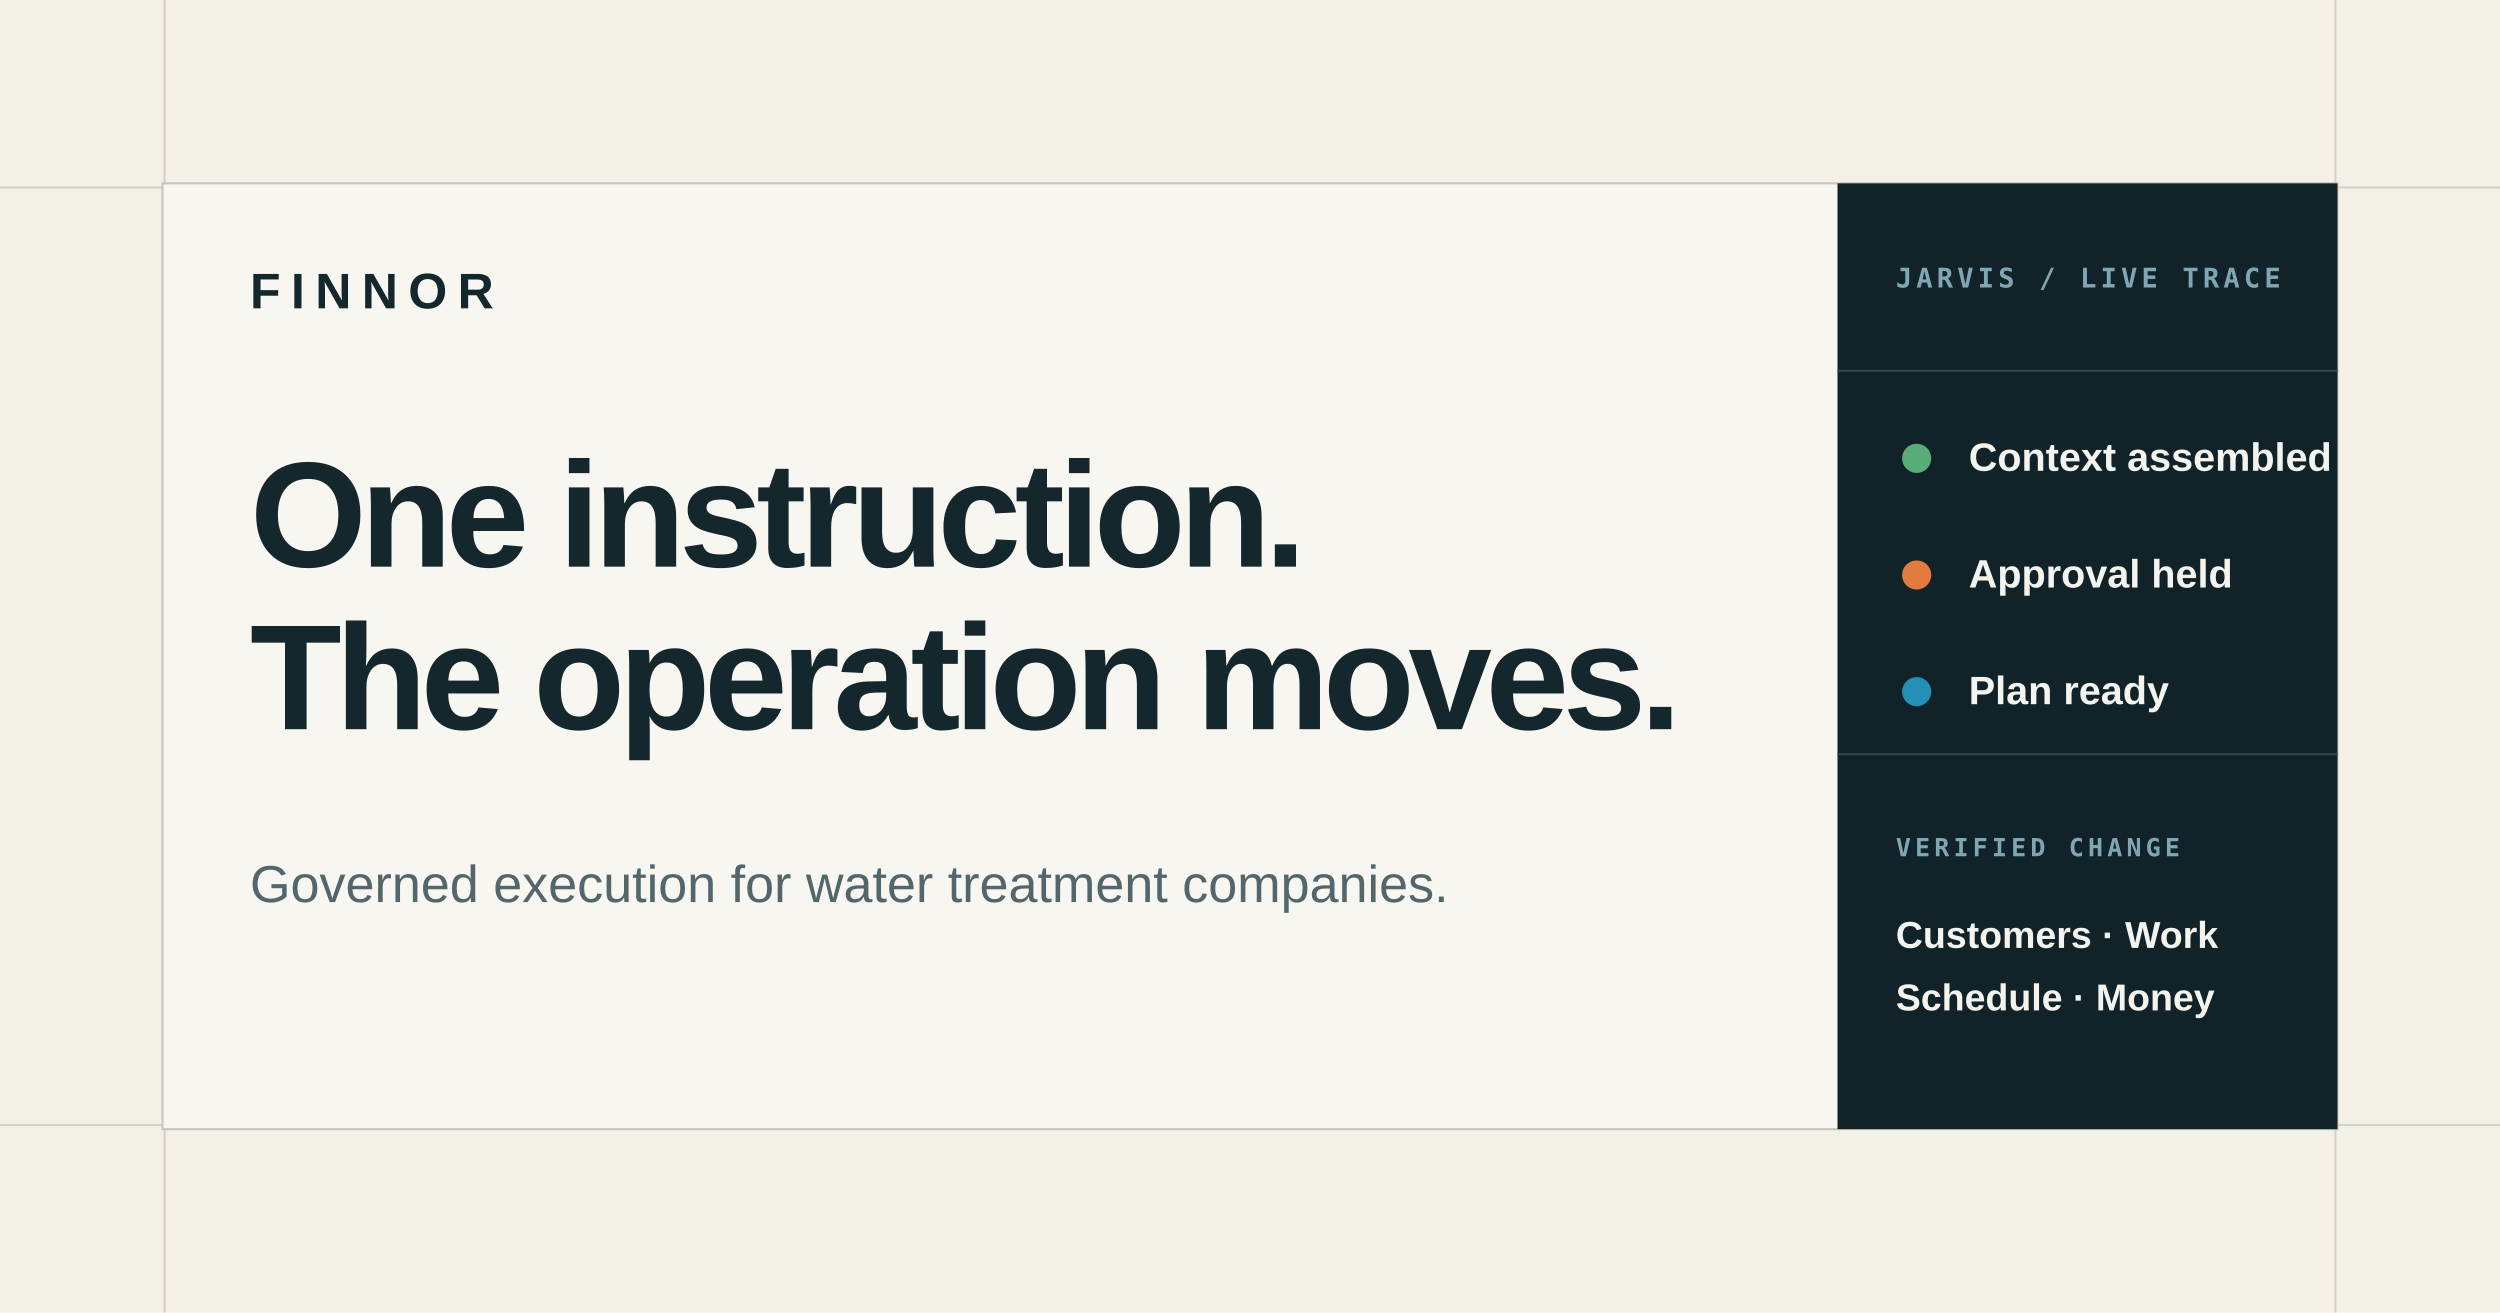
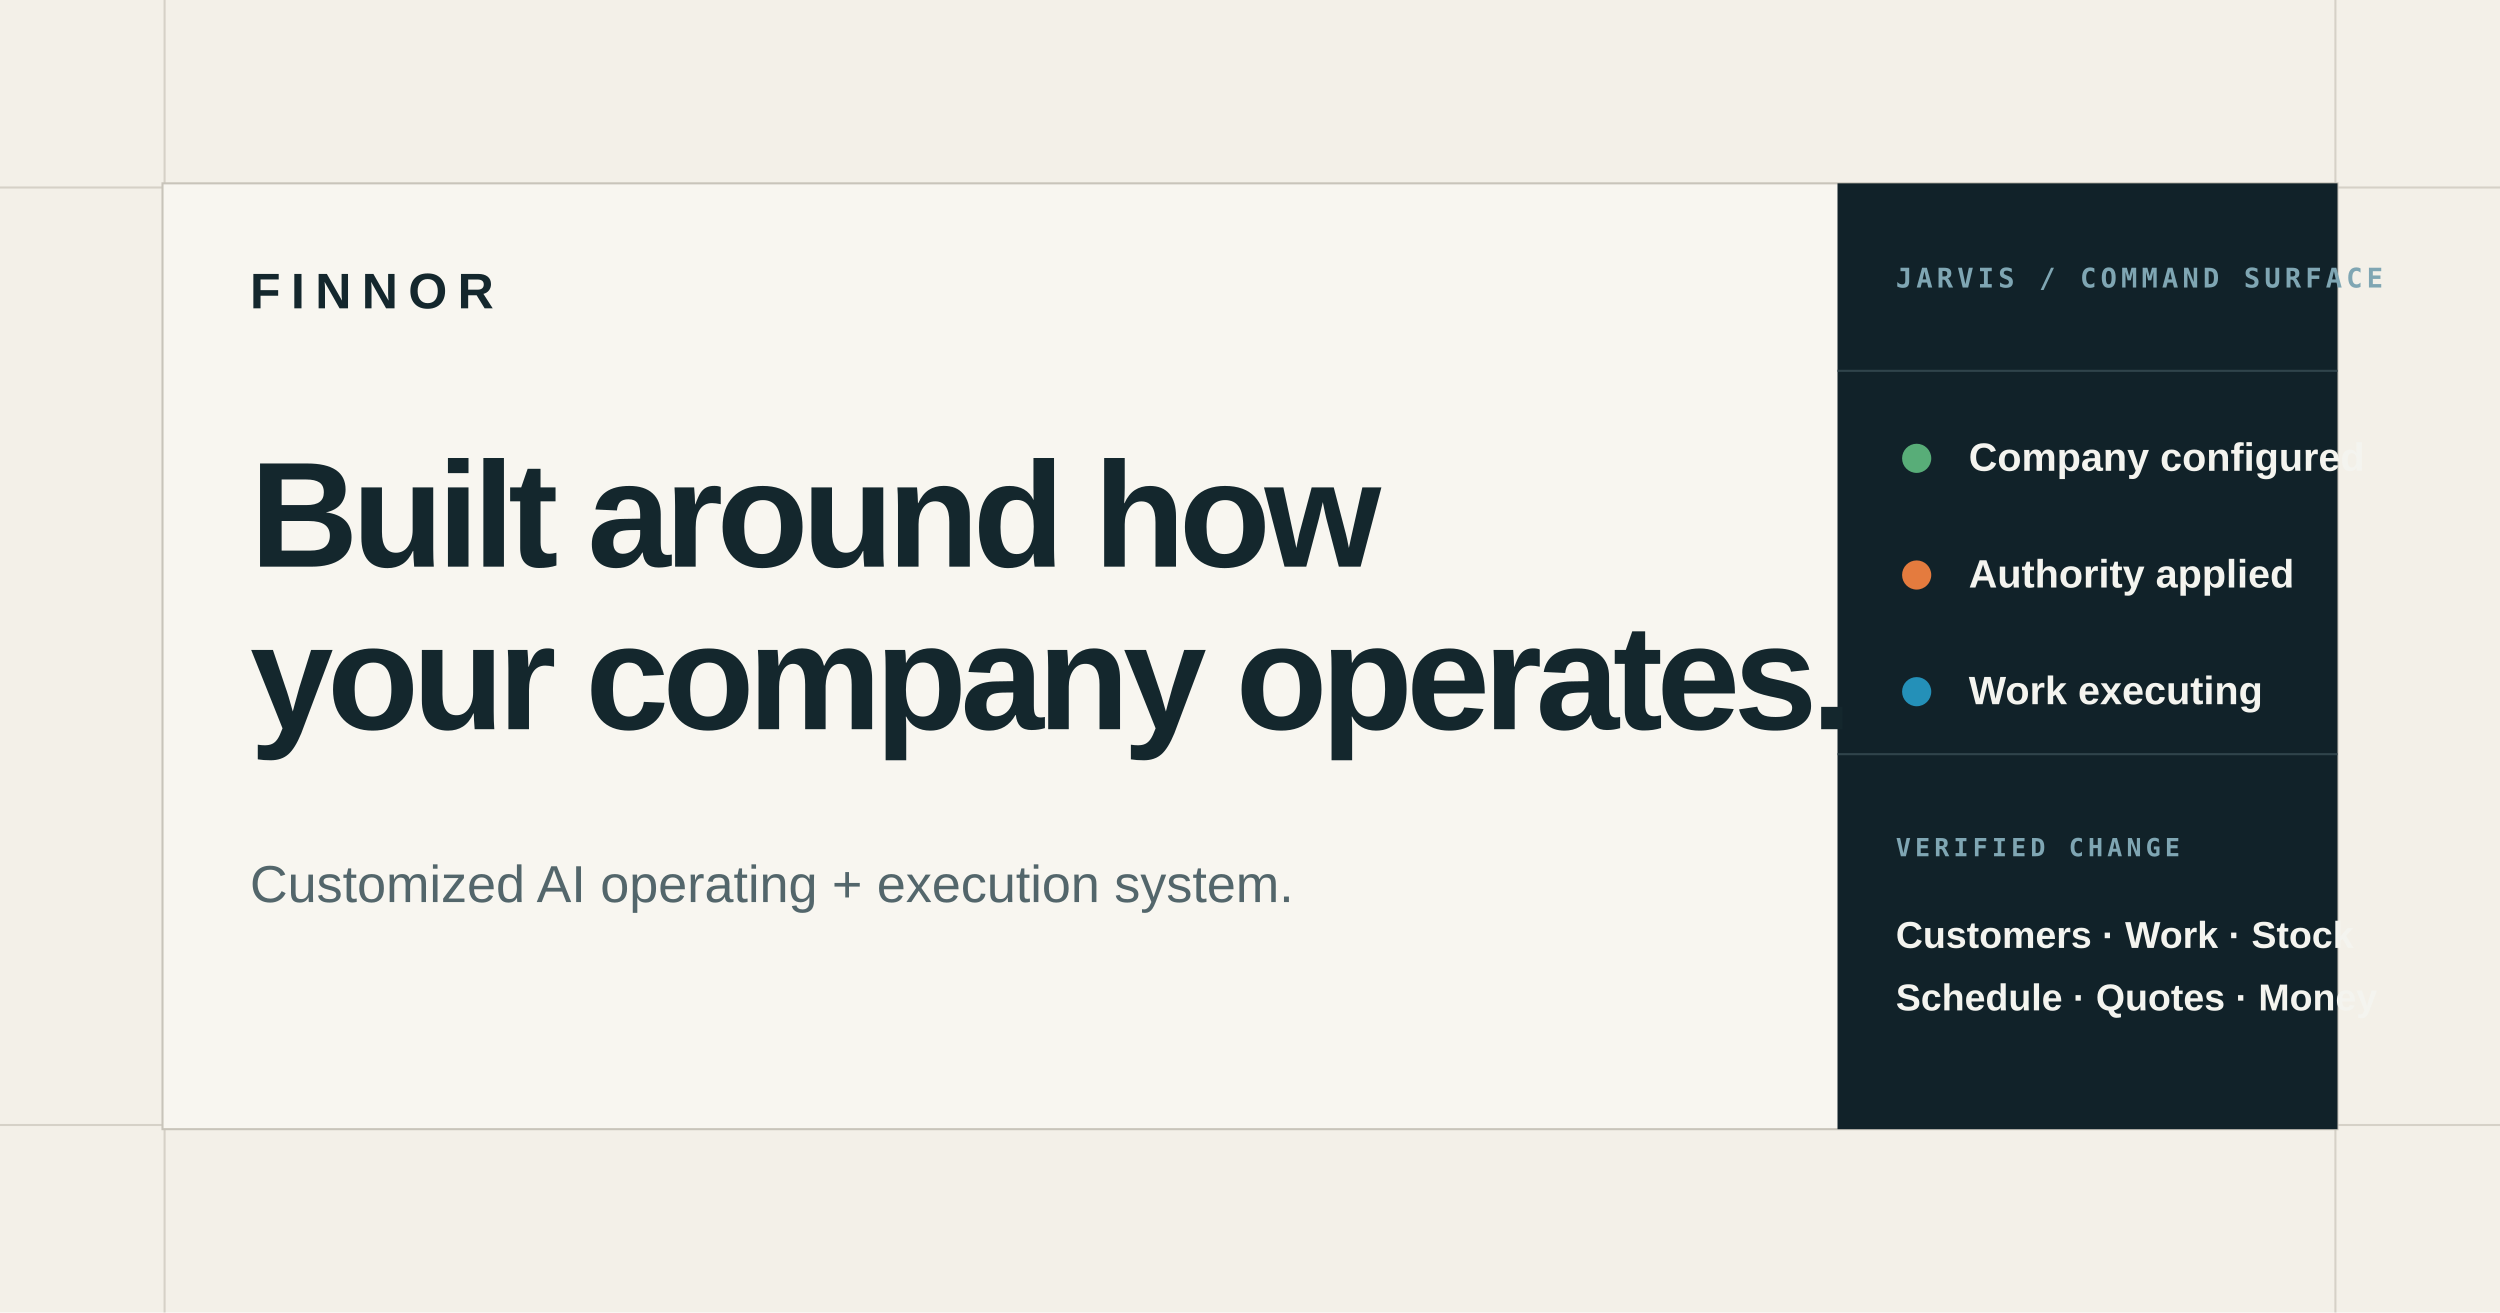
<svg xmlns="http://www.w3.org/2000/svg" width="1200" height="630" viewBox="0 0 1200 630" fill="none">
  <rect width="1200" height="630" fill="#F3F0E8" />
  <path d="M0 90H1200M0 540H1200" stroke="#D5D1C7" />
  <path d="M79 0V630M1121 0V630" stroke="#D5D1C7" />
  <rect x="78" y="88" width="1044" height="454" fill="#F8F6F0" stroke="#C8C4BA" />
  <rect x="882" y="88" width="240" height="454" fill="#112229" />
  <path d="M882 178H1122M882 362H1122" stroke="#30444B" />
  <text x="120" y="148" fill="#14272D" font-family="Arial, sans-serif" font-size="24" font-weight="800" letter-spacing="5">FINNOR</text>
-   <text x="120" y="272" fill="#14272D" font-family="Arial, sans-serif" font-size="72" font-weight="800" letter-spacing="-3">One instruction.</text>
-   <text x="120" y="350" fill="#14272D" font-family="Arial, sans-serif" font-size="72" font-weight="800" letter-spacing="-3">The operation moves.</text>
-   <text x="120" y="433" fill="#53666B" font-family="Arial, sans-serif" font-size="25" font-weight="500">Governed execution for water treatment companies.</text>
-   <text x="910" y="138" fill="#7FA6B3" font-family="monospace" font-size="13" font-weight="700" letter-spacing="2">JARVIS / LIVE TRACE</text>
+   <text x="120" y="272" fill="#14272D" font-family="Arial, sans-serif" font-size="72" font-weight="800" letter-spacing="-3">Built around how</text>
+   <text x="120" y="350" fill="#14272D" font-family="Arial, sans-serif" font-size="72" font-weight="800" letter-spacing="-3">your company operates.</text>
+   <text x="120" y="433" fill="#53666B" font-family="Arial, sans-serif" font-size="25" font-weight="500">Customized AI operating + execution system.</text>
+   <text x="910" y="138" fill="#7FA6B3" font-family="monospace" font-size="13" font-weight="700" letter-spacing="2">JARVIS / COMMAND SURFACE</text>
  <circle cx="920" cy="220" r="7" fill="#58AD78" />
-   <text x="945" y="226" fill="#F4F4EF" font-family="Arial, sans-serif" font-size="19" font-weight="700">Context assembled</text>
+   <text x="945" y="226" fill="#F4F4EF" font-family="Arial, sans-serif" font-size="19" font-weight="700">Company configured</text>
  <circle cx="920" cy="276" r="7" fill="#E47B3E" />
-   <text x="945" y="282" fill="#F4F4EF" font-family="Arial, sans-serif" font-size="19" font-weight="700">Approval held</text>
+   <text x="945" y="282" fill="#F4F4EF" font-family="Arial, sans-serif" font-size="19" font-weight="700">Authority applied</text>
  <circle cx="920" cy="332" r="7" fill="#2490B8" />
-   <text x="945" y="338" fill="#F4F4EF" font-family="Arial, sans-serif" font-size="19" font-weight="700">Plan ready</text>
+   <text x="945" y="338" fill="#F4F4EF" font-family="Arial, sans-serif" font-size="19" font-weight="700">Work executing</text>
  <text x="910" y="411" fill="#7FA6B3" font-family="monospace" font-size="12" font-weight="700" letter-spacing="2">VERIFIED CHANGE</text>
-   <text x="910" y="455" fill="#F4F4EF" font-family="Arial, sans-serif" font-size="18" font-weight="700">Customers · Work</text>
-   <text x="910" y="485" fill="#F4F4EF" font-family="Arial, sans-serif" font-size="18" font-weight="700">Schedule · Money</text>
+   <text x="910" y="455" fill="#F4F4EF" font-family="Arial, sans-serif" font-size="18" font-weight="700">Customers · Work · Stock</text>
+   <text x="910" y="485" fill="#F4F4EF" font-family="Arial, sans-serif" font-size="18" font-weight="700">Schedule · Quotes · Money</text>
</svg>
